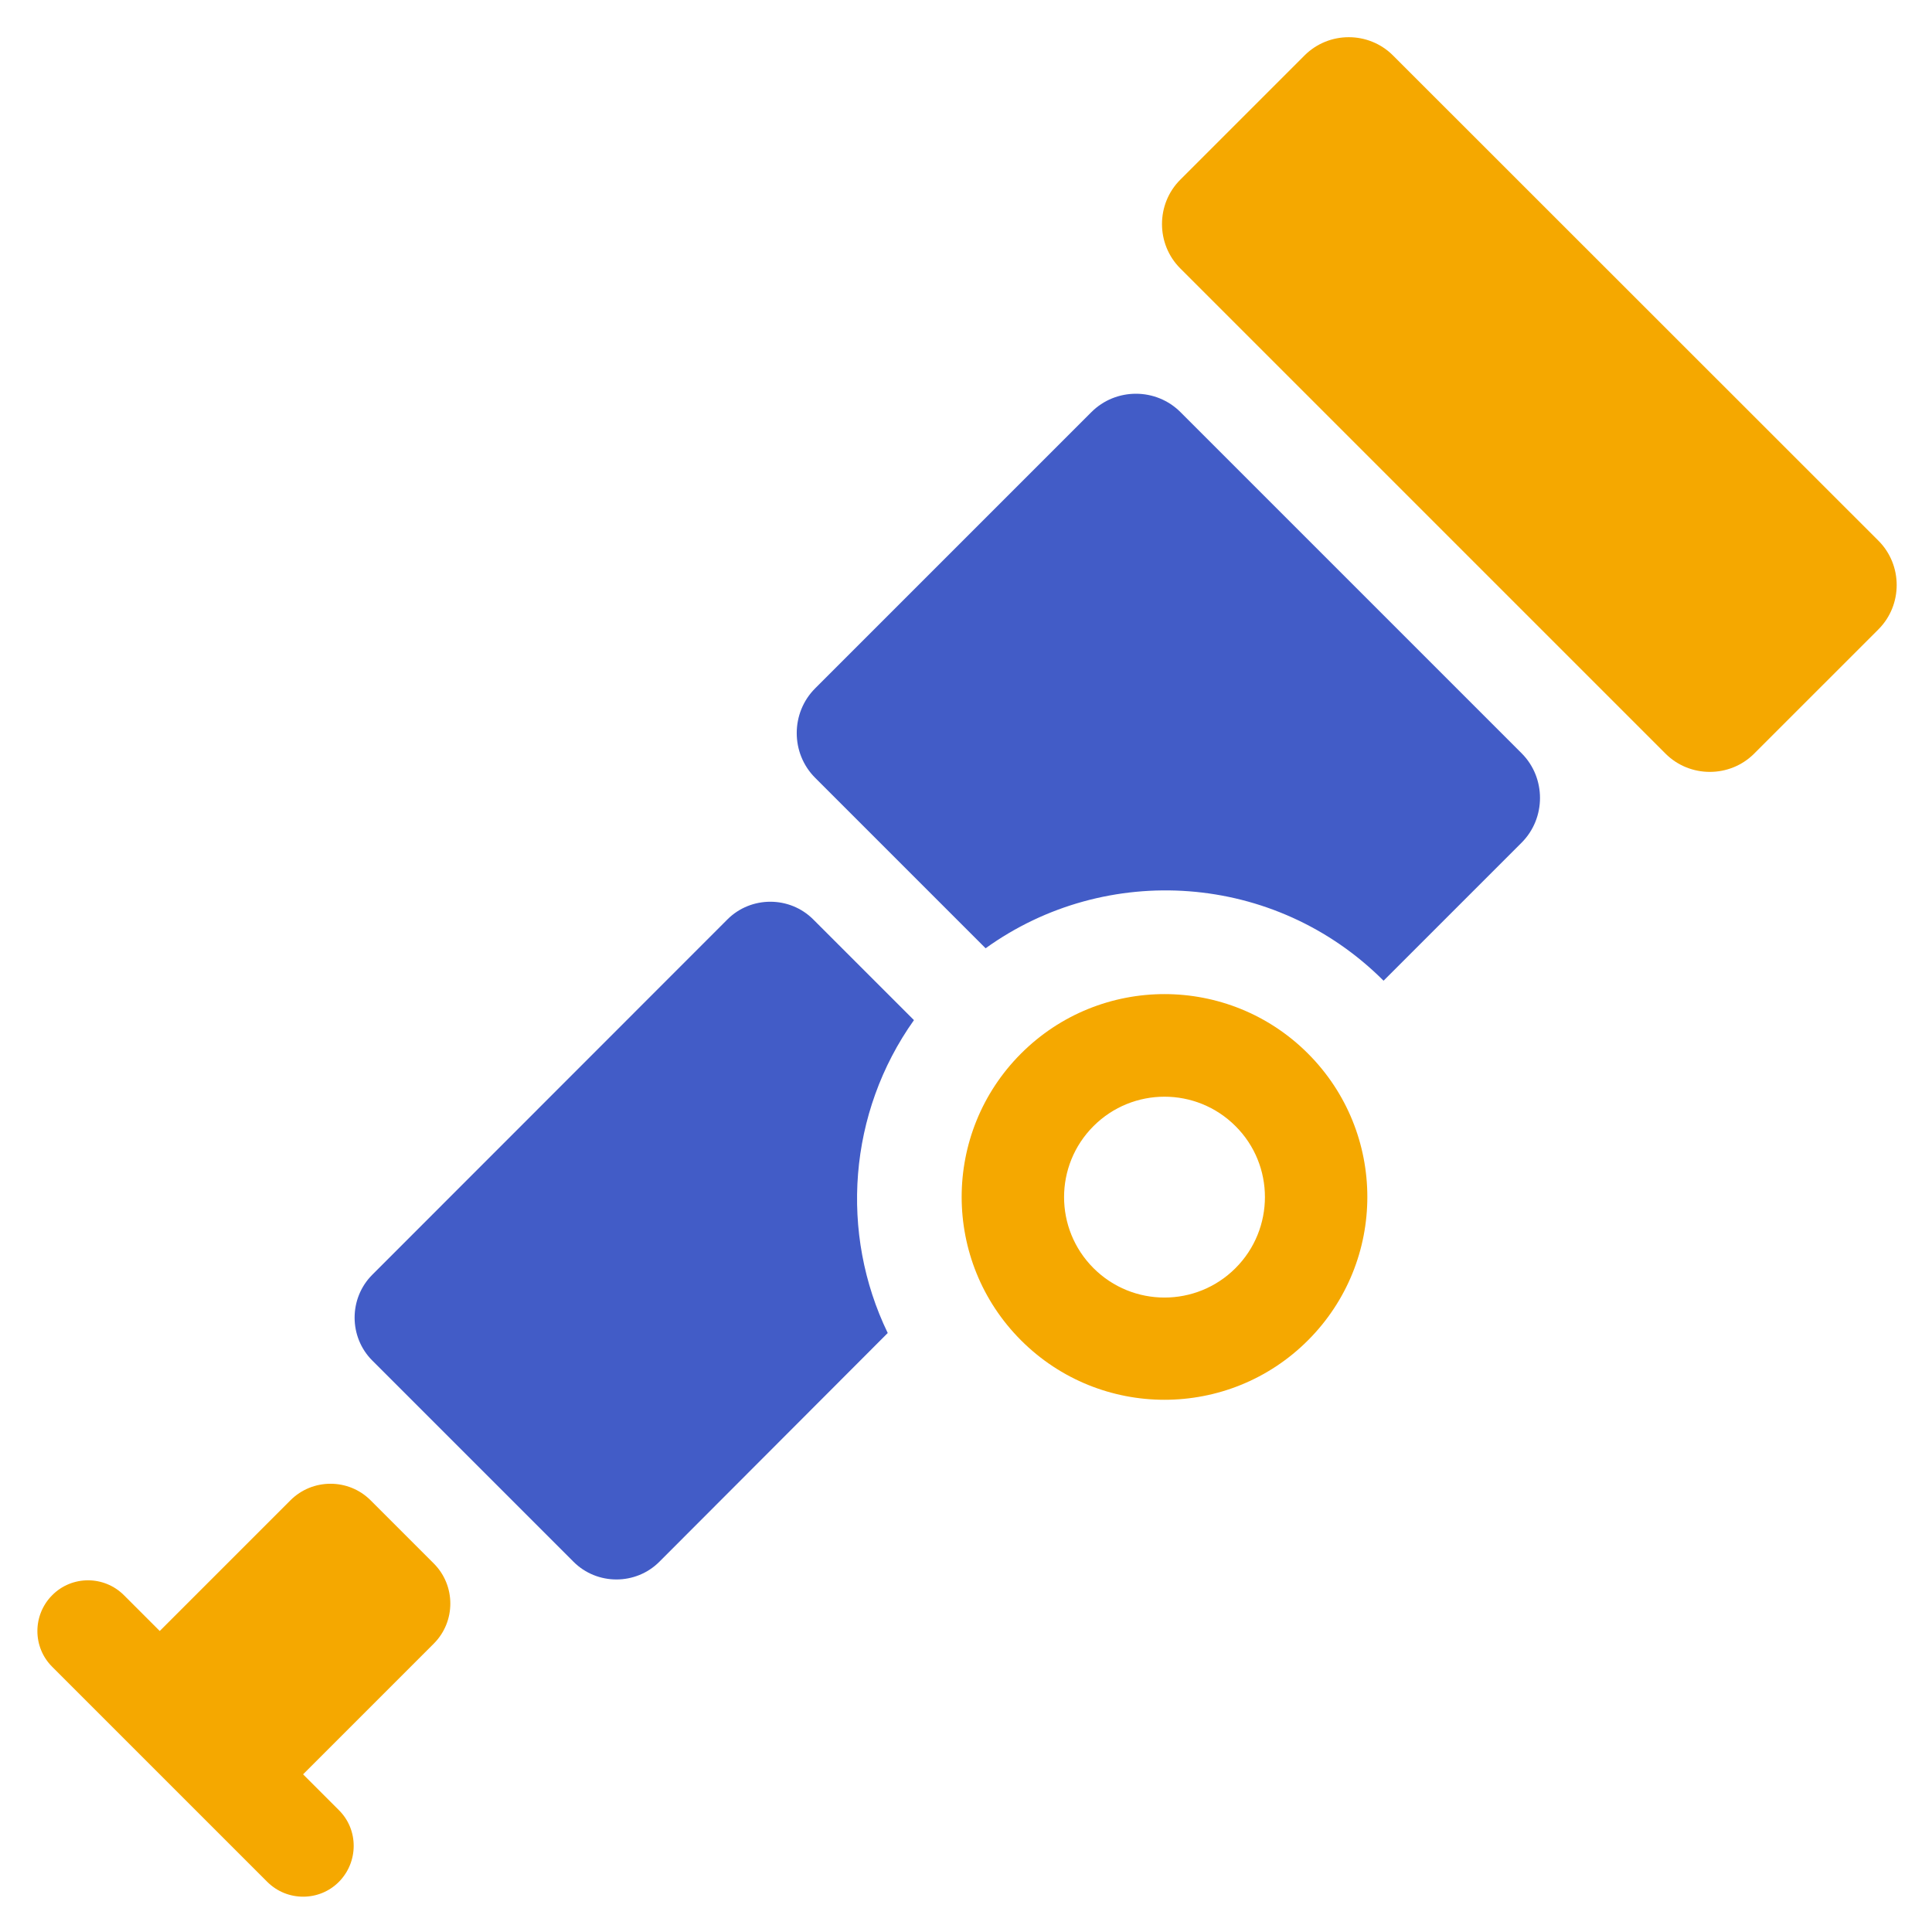
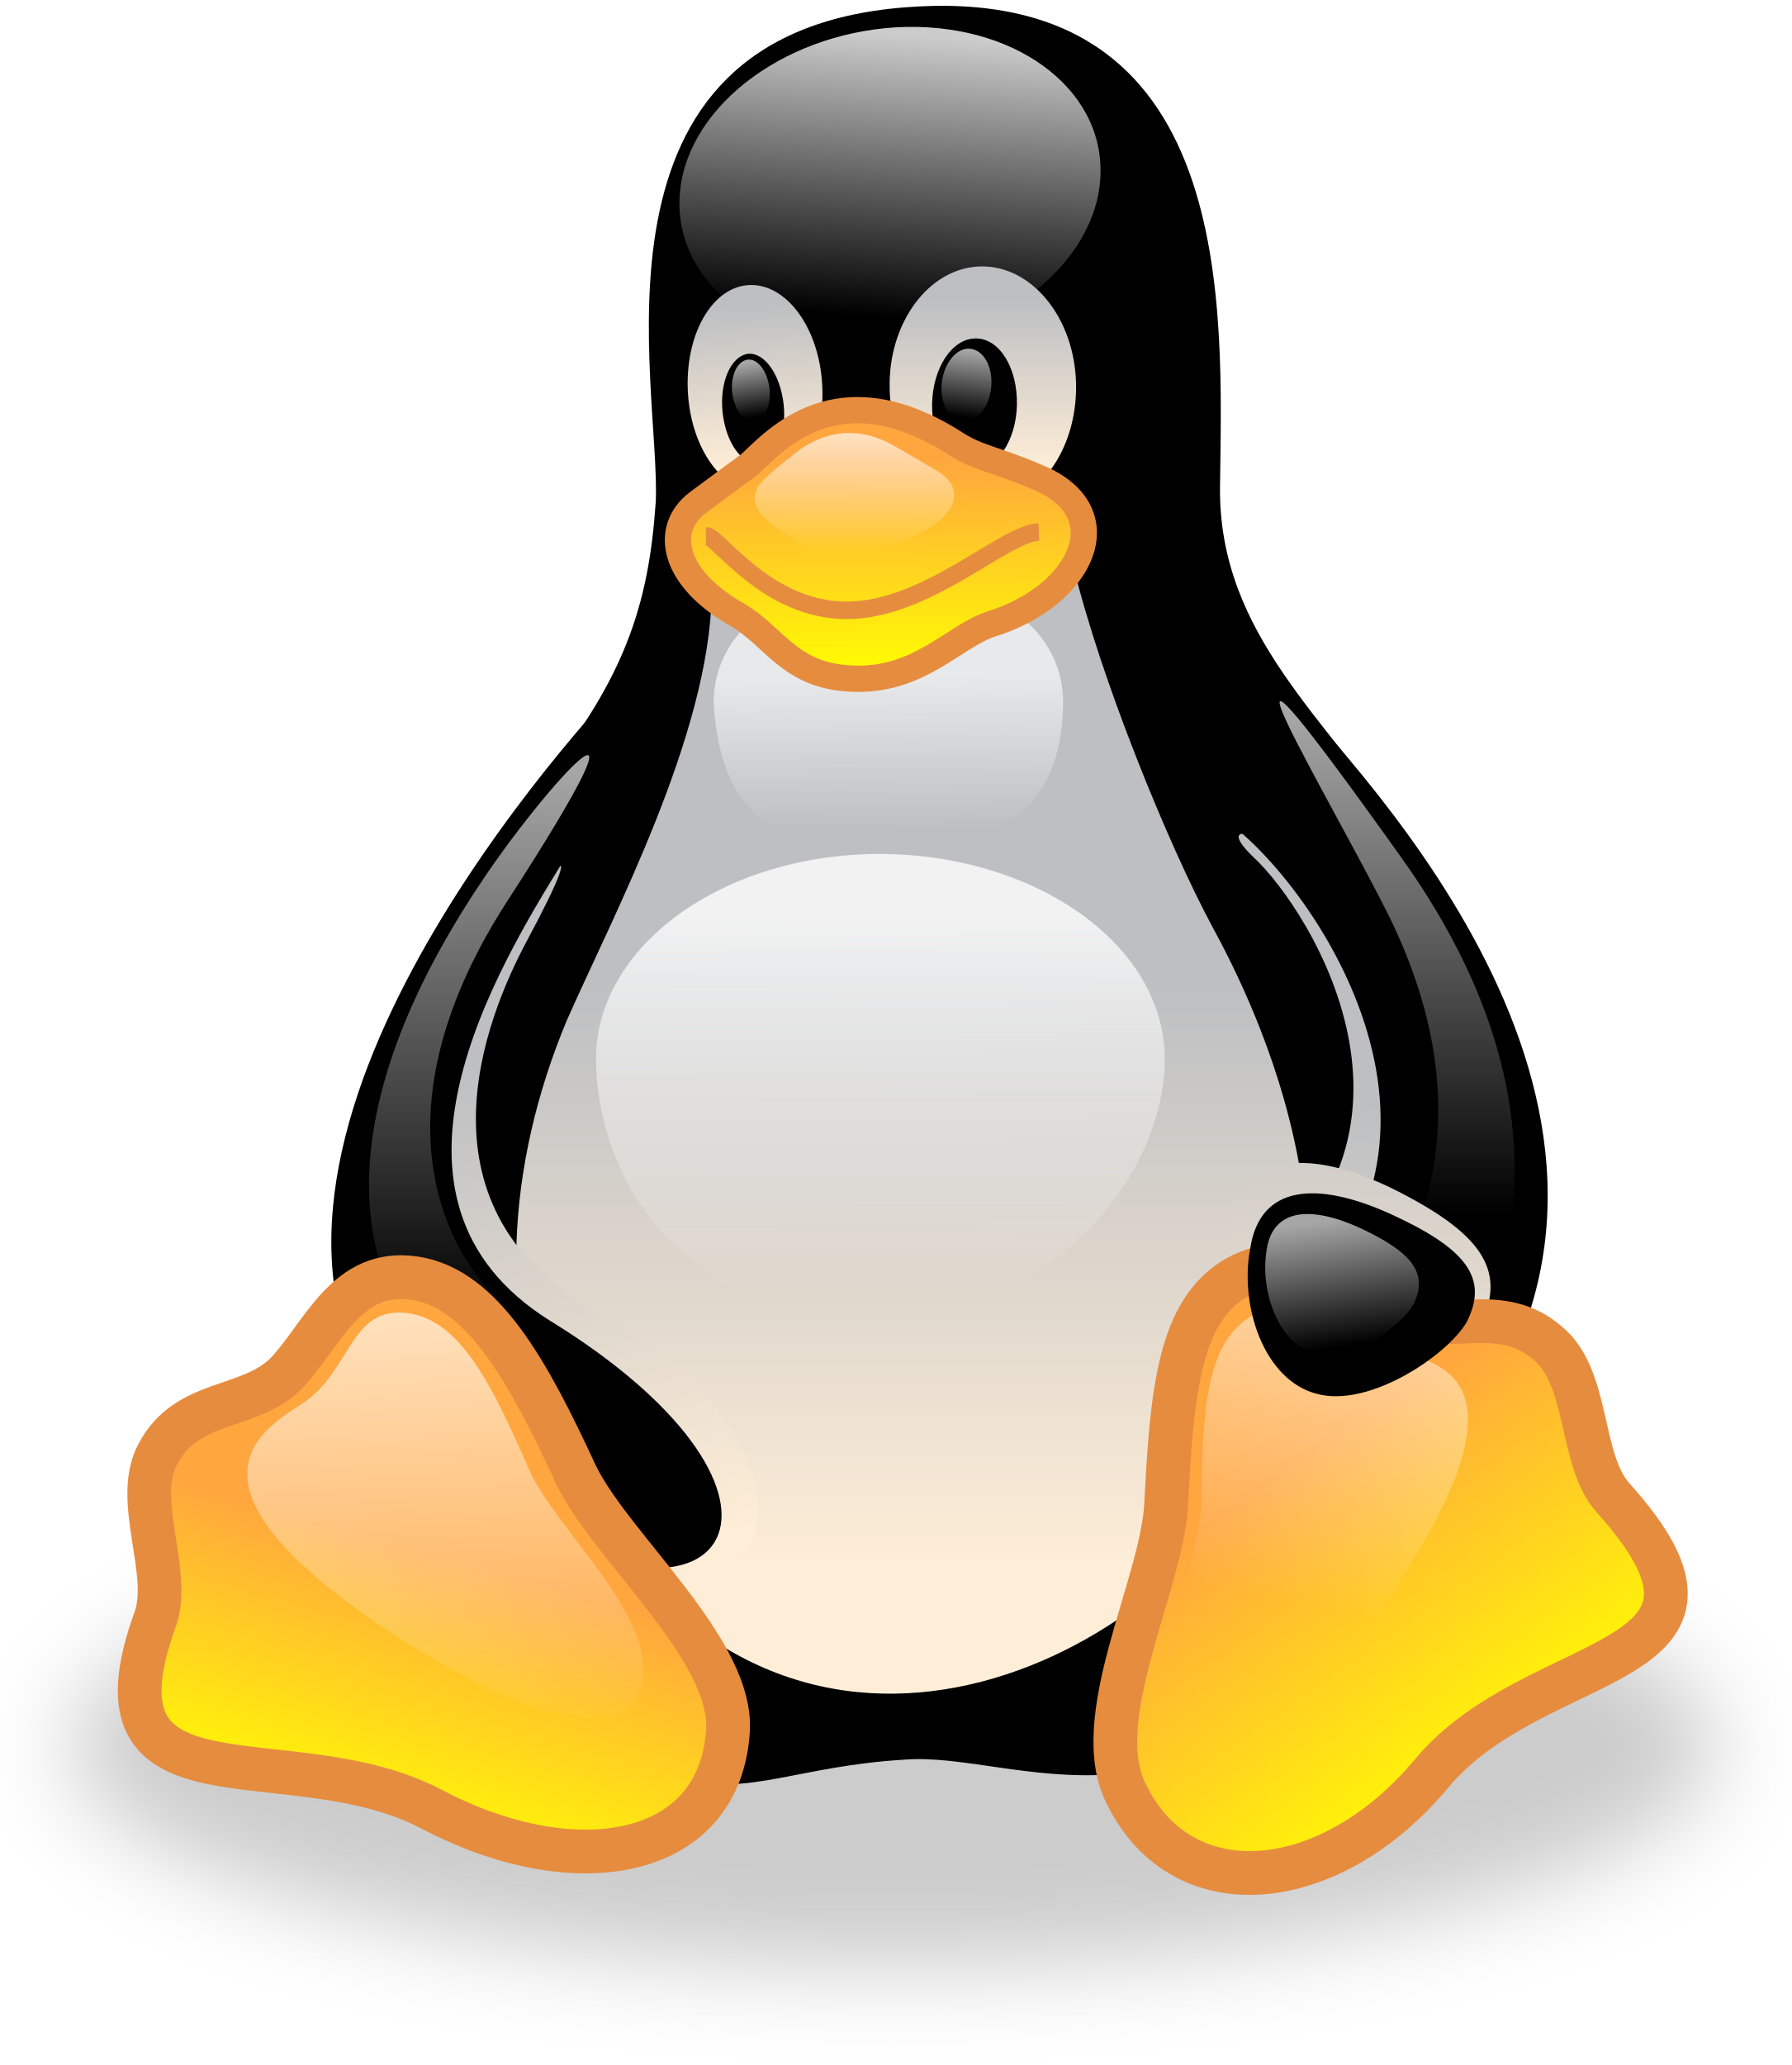
- <svg xmlns="http://www.w3.org/2000/svg" role="img" viewBox="-12.70 -12.70 1024.40 1024.40">
-   <path fill="#f5a800" d="M528.7 545.9c-42 42-42 110.1 0 152.1s110.1 42 152.1 0 42-110.1 0-152.1-110.1-42-152.1 0zm113.7 113.8c-20.8 20.8-54.5 20.8-75.3 0-20.8-20.8-20.8-54.5 0-75.3 20.8-20.8 54.5-20.8 75.3 0 20.8 20.7 20.8 54.5 0 75.3zm36.6-643-65.9 65.9c-12.9 12.9-12.9 34.1 0 47l257.3 257.3c12.9 12.9 34.1 12.9 47 0l65.9-65.9c12.9-12.9 12.9-34.1 0-47L725.9 16.7c-12.9-12.9-34-12.9-46.9 0zM217.3 858.8c11.7-11.7 11.7-30.8 0-42.5l-33.5-33.5c-11.7-11.7-30.8-11.7-42.5 0L72.1 852l-.1.1-19-19c-10.5-10.5-27.6-10.5-38 0-10.5 10.5-10.5 27.6 0 38l114 114c10.5 10.5 27.6 10.5 38 0s10.5-27.6 0-38l-19-19 .1-.1 69.2-69.2z" />
-   <path fill="#425cc7" d="M565.9 205.9L419.5 352.3c-13 13-13 34.4 0 47.4l90.4 90.4c63.9-46 153.5-40.3 211 17.2l73.2-73.2c13-13 13-34.4 0-47.4L613.3 205.9c-13-13.1-34.4-13.1-47.4 0zm-94 322.3l-53.4-53.4c-12.5-12.5-33-12.5-45.5 0L184.7 663.2c-12.5 12.5-12.5 33 0 45.5l106.7 106.7c12.5 12.5 33 12.5 45.5 0L458 694.1c-25.6-52.9-21-116.8 13.9-165.9z" />
+ <svg xmlns="http://www.w3.org/2000/svg" width="27.77" height="32" viewBox="0 0 256 295">
+   <defs>
+     <linearGradient id="logosLinuxTux0" x1="48.548%" x2="51.047%" y1="115.276%" y2="41.364%">
+       <stop offset="0%" stop-color="#FFEED7" />
+       <stop offset="100%" stop-color="#BDBFC2" />
+     </linearGradient>
+     <linearGradient id="logosLinuxTux1" x1="54.407%" x2="46.175%" y1="2.404%" y2="90.542%">
+       <stop offset="0%" stop-color="#FFF" stop-opacity=".8" />
+       <stop offset="100%" stop-color="#FFF" stop-opacity="0" />
+     </linearGradient>
+     <linearGradient id="logosLinuxTux2" x1="51.86%" x2="47.947%" y1="88.248%" y2="9.748%">
+       <stop offset="0%" stop-color="#FFEED7" />
+       <stop offset="100%" stop-color="#BDBFC2" />
+     </linearGradient>
+     <linearGradient id="logosLinuxTux3" x1="49.925%" x2="49.924%" y1="85.49%" y2="13.811%">
+       <stop offset="0%" stop-color="#FFEED7" />
+       <stop offset="100%" stop-color="#BDBFC2" />
+     </linearGradient>
+     <linearGradient id="logosLinuxTux4" x1="53.901%" x2="45.956%" y1="3.102%" y2="93.895%">
+       <stop offset="0%" stop-color="#FFF" stop-opacity=".65" />
+       <stop offset="100%" stop-color="#FFF" stop-opacity="0" />
+     </linearGradient>
+     <linearGradient id="logosLinuxTux5" x1="45.593%" x2="54.811%" y1="5.475%" y2="93.524%">
+       <stop offset="0%" stop-color="#FFF" stop-opacity=".65" />
+       <stop offset="100%" stop-color="#FFF" stop-opacity="0" />
+     </linearGradient>
+     <linearGradient id="logosLinuxTux6" x1="49.984%" x2="49.984%" y1="89.845%" y2="40.632%">
+       <stop offset="0%" stop-color="#FFEED7" />
+       <stop offset="100%" stop-color="#BDBFC2" />
+     </linearGradient>
+     <linearGradient id="logosLinuxTux7" x1="53.505%" x2="42.746%" y1="99.975%" y2="23.545%">
+       <stop offset="0%" stop-color="#FFEED7" />
+       <stop offset="100%" stop-color="#BDBFC2" />
+     </linearGradient>
+     <linearGradient id="logosLinuxTux8" x1="49.841%" x2="50.241%" y1="13.229%" y2="94.673%">
+       <stop offset="0%" stop-color="#FFF" stop-opacity=".8" />
+       <stop offset="100%" stop-color="#FFF" stop-opacity="0" />
+     </linearGradient>
+     <linearGradient id="logosLinuxTux9" x1="49.927%" x2="50.727%" y1="37.327%" y2="92.782%">
+       <stop offset="0%" stop-color="#FFF" stop-opacity=".65" />
+       <stop offset="100%" stop-color="#FFF" stop-opacity="0" />
+     </linearGradient>
+     <linearGradient id="logosLinuxTuxa" x1="49.876%" x2="49.876%" y1="2.299%" y2="81.204%">
+       <stop offset="0%" stop-color="#FFF" stop-opacity=".65" />
+       <stop offset="100%" stop-color="#FFF" stop-opacity="0" />
+     </linearGradient>
+     <linearGradient id="logosLinuxTuxb" x1="49.833%" x2="49.824%" y1="2.272%" y2="71.799%">
+       <stop offset="0%" stop-color="#FFF" stop-opacity=".65" />
+       <stop offset="100%" stop-color="#FFF" stop-opacity="0" />
+     </linearGradient>
+     <linearGradient id="logosLinuxTuxc" x1="53.467%" x2="38.949%" y1="48.921%" y2="98.1%">
+       <stop offset="0%" stop-color="#FFA63F" />
+       <stop offset="100%" stop-color="#FF0" />
+     </linearGradient>
+     <linearGradient id="logosLinuxTuxd" x1="52.373%" x2="47.579%" y1="143.009%" y2="-64.622%">
+       <stop offset="0%" stop-color="#FFEED7" />
+       <stop offset="100%" stop-color="#BDBFC2" />
+     </linearGradient>
+     <linearGradient id="logosLinuxTuxe" x1="30.581%" x2="65.887%" y1="34.024%" y2="89.175%">
+       <stop offset="0%" stop-color="#FFA63F" />
+       <stop offset="100%" stop-color="#FF0" />
+     </linearGradient>
+     <linearGradient id="logosLinuxTuxf" x1="59.572%" x2="48.361%" y1="-17.216%" y2="66.118%">
+       <stop offset="0%" stop-color="#FFF" stop-opacity=".65" />
+       <stop offset="100%" stop-color="#FFF" stop-opacity="0" />
+     </linearGradient>
+     <linearGradient id="logosLinuxTuxg" x1="47.769%" x2="51.373%" y1="1.565%" y2="104.313%">
+       <stop offset="0%" stop-color="#FFF" stop-opacity=".65" />
+       <stop offset="100%" stop-color="#FFF" stop-opacity="0" />
+     </linearGradient>
+     <linearGradient id="logosLinuxTuxh" x1="43.55%" x2="57.114%" y1="4.533%" y2="92.827%">
+       <stop offset="0%" stop-color="#FFF" stop-opacity=".65" />
+       <stop offset="100%" stop-color="#FFF" stop-opacity="0" />
+     </linearGradient>
+     <linearGradient id="logosLinuxTuxi" x1="49.733%" x2="50.558%" y1="17.609%" y2="99.385%">
+       <stop offset="0%" stop-color="#FFA63F" />
+       <stop offset="100%" stop-color="#FF0" />
+     </linearGradient>
+     <linearGradient id="logosLinuxTuxj" x1="50.17%" x2="49.68%" y1="2.89%" y2="94.17%">
+       <stop offset="0%" stop-color="#FFF" stop-opacity=".65" />
+       <stop offset="100%" stop-color="#FFF" stop-opacity="0" />
+     </linearGradient>
+     <filter id="logosLinuxTuxk" width="200%" height="200%" x="-50%" y="-50%" filterUnits="objectBoundingBox">
+       <feOffset in="SourceAlpha" result="shadowOffsetOuter1" />
+       <feGaussianBlur in="shadowOffsetOuter1" result="shadowBlurOuter1" stdDeviation="6.5" />
+     </filter>
+   </defs>
+   <g fill="none">
+     <path fill="#000" fill-opacity=".2" d="M235.125 249.359c0 17.355-52.617 31.497-117.54 31.497S.044 266.806.044 249.359c0-17.356 52.618-31.498 117.54-31.498c64.924 0 117.45 14.142 117.541 31.498" filter="url(#logosLinuxTuxk)" transform="translate(10)" />
+     <path fill="#000" d="M63.213 215.474c-11.387-16.346-13.591-69.606 12.947-102.39C89.292 97.383 92.69 86.455 93.7 71.67c.734-16.805-11.846-66.851 35.537-70.616c48.027-3.857 45.364 43.526 45.088 68.596c-.183 21.12 15.52 33.15 26.355 49.68c19.927 30.303 18.274 82.461-3.765 110.745c-27.916 35.354-51.791 20.018-67.678 21.304c-29.752 1.745-30.762 17.54-66.024-35.905" />
+     <path fill="url(#logosLinuxTux0)" d="M169.1 122.451c8.265 7.622 29.661 41.69-4.224 62.995c-11.937 7.438 10.653 35.721 21.488 22.039c19.193-24.61 6.98-63.913-4.591-77.963c-7.714-9.917-19.651-13.774-12.672-7.07" transform="translate(10)" />
+     <path fill="#000" stroke="#000" stroke-width=".977" d="M176.805 117.86c13.59 11.02 38.292 49.587 2.204 74.748c-11.846 7.806 10.468 32.508 23.049 19.927c43.618-43.894-1.102-94.308-16.53-111.664c-13.774-15.151-25.987 3.49-8.723 16.989z" />
+     <path fill="url(#logosLinuxTux1)" d="M147.245 25.02c-.459 12.581-14.325 23.51-30.946 24.52c-16.621 1.01-29.66-8.54-29.202-21.121c.46-12.581 14.326-23.509 30.947-24.519c16.62-.918 29.66 8.54 29.201 21.12" transform="translate(10)" />
+     <path fill="url(#logosLinuxTux2)" d="M107.483 54.957c.46 8.173-3.397 15.06-8.723 15.335c-5.326.276-10.01-6.06-10.469-14.233c-.459-8.173 3.398-15.06 8.724-15.335c5.326-.276 10.01 6.06 10.468 14.233" transform="translate(10)" />
+     <path fill="url(#logosLinuxTux3)" d="M117.125 55.6c.184 9.458 6.337 16.988 13.683 16.805c7.346-.184 13.131-7.99 12.948-17.54c-.184-9.458-6.336-16.988-13.683-16.804c-7.346.183-13.223 8.08-12.948 17.539" transform="translate(10)" />
+     <path fill="#000" d="M133.186 57.712c-.092 5.234 2.48 9.458 5.877 9.458c3.306 0 6.153-4.224 6.245-9.366c.091-5.234-2.48-9.459-5.878-9.459c-3.397 0-6.152 4.225-6.244 9.367m-21.212.092c.459 4.316-1.194 7.989-3.582 8.356c-2.387.276-4.683-2.938-5.142-7.254c-.46-4.316 1.194-7.99 3.581-8.357c2.388-.275 4.684 2.939 5.143 7.255" />
+     <path fill="url(#logosLinuxTux4)" d="M124.564 54.773c-.276 2.939 1.102 5.326 3.03 5.51c1.928.184 3.765-2.112 4.04-4.959c.276-2.938-1.102-5.326-3.03-5.51c-1.928-.183-3.765 2.113-4.04 4.96" transform="translate(10)" />
+     <path fill="url(#logosLinuxTux5)" d="M99.953 55.508c.276 2.388-.734 4.5-2.203 4.683c-1.47.184-2.847-1.653-3.123-4.132c-.275-2.388.735-4.5 2.204-4.683c1.47-.184 2.847 1.744 3.122 4.132" transform="translate(10)" />
+     <path fill="url(#logosLinuxTux6)" d="M71.027 145.684c6.52-14.785 20.386-40.772 20.662-60.883c0-15.978 47.843-19.835 51.7-3.856c3.856 15.978 13.59 39.853 19.834 51.424c6.245 11.478 24.335 48.118 5.051 80.074c-17.356 28.284-69.973 50.69-98.073-3.856c-9.55-18.917-7.806-42.333.826-62.903" transform="translate(10)" />
+     <path fill="url(#logosLinuxTux7)" d="M65.15 134.664c-5.601 10.56-17.172 38.293 11.112 53.445c30.395 16.162 30.303 49.312-6.245 33.517c-33.425-14.233-18.641-71.902-9.274-85.676c6.06-9.642 15.243-21.488 4.407-1.286" transform="translate(10)" />
+     <path fill="#000" stroke="#000" stroke-width="1.25" d="M79.925 122.727c-8.907 14.509-30.211 48.669-1.652 66.484c38.384 23.6 27.548 47.108-7.53 25.895c-49.404-29.568-5.97-89.257 13.774-112.03c22.59-25.529 4.316 4.683-4.592 19.65z" />
+     <path fill="url(#logosLinuxTux8)" d="M156.428 151.285c0 16.162-15.519 37.1-42.15 36.916c-27.456.183-39.118-20.754-39.118-36.916c0-16.161 18.182-29.293 40.588-29.293c22.498.092 40.68 13.132 40.68 29.293" transform="translate(10)" />
+     <path fill="url(#logosLinuxTux9)" d="M141.92 100.504c-.276 16.713-11.204 20.662-24.978 20.662c-13.775 0-23.784-2.48-24.978-20.662c0-11.387 11.203-17.998 24.978-17.998c13.774-.092 24.977 6.52 24.977 17.998" transform="translate(10)" />
+     <path fill="url(#logosLinuxTuxa)" d="M58.63 126.216c9-13.682 28.008-34.711 3.582 2.939c-19.835 31.038-7.346 50.965-.918 56.474c18.549 16.53 17.814 27.64 3.214 18.917c-31.314-18.641-24.794-50.047-5.878-78.33" transform="translate(10)" />
+     <path fill="url(#logosLinuxTuxb)" d="M188.936 131.818c-7.806-16.07-32.6-56.842 1.193-9.459c30.763 42.884 9.183 72.729 5.326 75.667c-3.856 2.939-16.804 8.908-13.04-1.469c3.858-10.377 22.958-30.028 6.52-64.74" transform="translate(10)" />
+     <path fill="url(#logosLinuxTuxc)" stroke="#E68C3F" stroke-width="6.25" d="M51.835 258.542c-20.57-10.928-50.414 2.112-39.578-27.457c2.204-6.704-3.214-16.805.275-23.325c4.133-7.989 13.04-6.244 18.366-11.57c5.234-5.51 8.54-15.06 18.366-13.59c9.734 1.468 16.254 13.406 23.049 28.099c5.05 10.468 22.865 25.253 21.672 37.007c-1.47 17.998-21.948 21.396-42.15 10.836z" transform="translate(10)" />
+     <path fill="url(#logosLinuxTuxd)" d="M201.608 189.119c-3.122 5.877-16.162 15.335-24.886 12.856c-8.815-2.388-12.856-15.795-11.111-25.988c1.653-11.386 11.111-12.03 23.05-6.336c12.855 6.336 16.712 11.662 12.947 19.468" transform="translate(10)" />
+     <path fill="url(#logosLinuxTuxe)" stroke="#E68C3F" stroke-width="6.251" d="M194.445 253.49c15.06-18.273 48.578-14.508 25.988-39.577c-4.775-5.418-3.306-16.989-9.183-21.947c-6.887-6.061-14.509-1.102-21.488-4.224c-6.979-3.398-14.325-9.918-22.865-5.327c-8.54 4.684-9.459 16.805-10.285 32.783c-.735 11.479-11.203 30.671-5.602 41.231c8.081 16.346 29.11 14.142 43.435-2.938z" transform="translate(10)" />
+     <path fill="url(#logosLinuxTuxf)" d="M187.925 229.064c23.325-34.435 5.97-34.16.092-36.823c-5.877-2.755-12.03-8.173-18.916-4.408c-6.888 3.857-7.255 13.775-7.439 26.814c-.275 9.367-8.08 25.07-3.397 33.793c5.693 10.193 19.467-4.591 29.66-19.376" transform="translate(10)" />
+     <path fill="url(#logosLinuxTuxg)" d="M47.06 234.023c-34.895-22.59-18.55-30.303-13.315-33.885c6.336-4.591 6.428-13.407 14.233-12.58c7.806.826 12.397 10.468 17.631 22.406c3.857 8.54 17.264 19.927 16.254 29.753c-1.285 11.57-19.743 3.948-34.803-5.694" transform="translate(10)" />
+     <path fill="#000" d="M209.588 188.843c-2.755 4.776-13.958 12.306-21.396 10.285c-7.622-1.928-11.112-12.672-9.55-20.753c1.377-9.183 9.55-9.642 19.834-5.05c10.928 4.958 14.326 9.182 11.112 15.518" />
+     <path fill="url(#logosLinuxTuxh)" d="M192.058 186.18c-1.745 3.306-9.091 8.54-14.234 7.163c-5.142-1.377-7.713-8.815-6.887-14.417c.735-6.336 6.244-6.704 13.223-3.581c7.53 3.49 9.918 6.428 7.898 10.835" transform="translate(10)" />
+     <path fill="url(#logosLinuxTuxi)" stroke="#E68C3F" stroke-width="3.75" d="M97.107 66.344c3.673-3.398 12.58-13.774 29.477-2.939c3.122 2.02 5.693 2.204 11.662 4.775c12.03 4.96 6.336 16.897-6.52 20.937c-5.51 1.745-10.468 8.449-20.386 7.806c-8.54-.46-10.744-6.06-15.978-9.091c-9.275-5.234-10.652-12.305-5.602-16.07c5.051-3.765 6.98-5.143 7.347-5.418z" transform="translate(10)" />
+     <path stroke="#E68C3F" stroke-width="2.5" d="M148.43 75.986c-5.05.275-15.979 11.203-27.457 11.203c-11.479 0-18.366-10.652-20.11-10.652" />
+     <path fill="url(#logosLinuxTuxj)" d="M102.8 65.426c1.837-1.653 7.622-6.153 15.244-1.562c1.653.919 3.306 1.929 5.693 3.306c4.867 2.847 2.48 6.98-3.398 9.55c-2.663 1.102-7.07 3.49-10.376 3.306c-3.673-.367-6.153-2.755-8.54-4.316c-4.5-2.938-4.224-5.418-2.112-7.346c1.56-1.47 3.305-2.847 3.49-2.938" transform="translate(10)" />
+   </g>
</svg>
